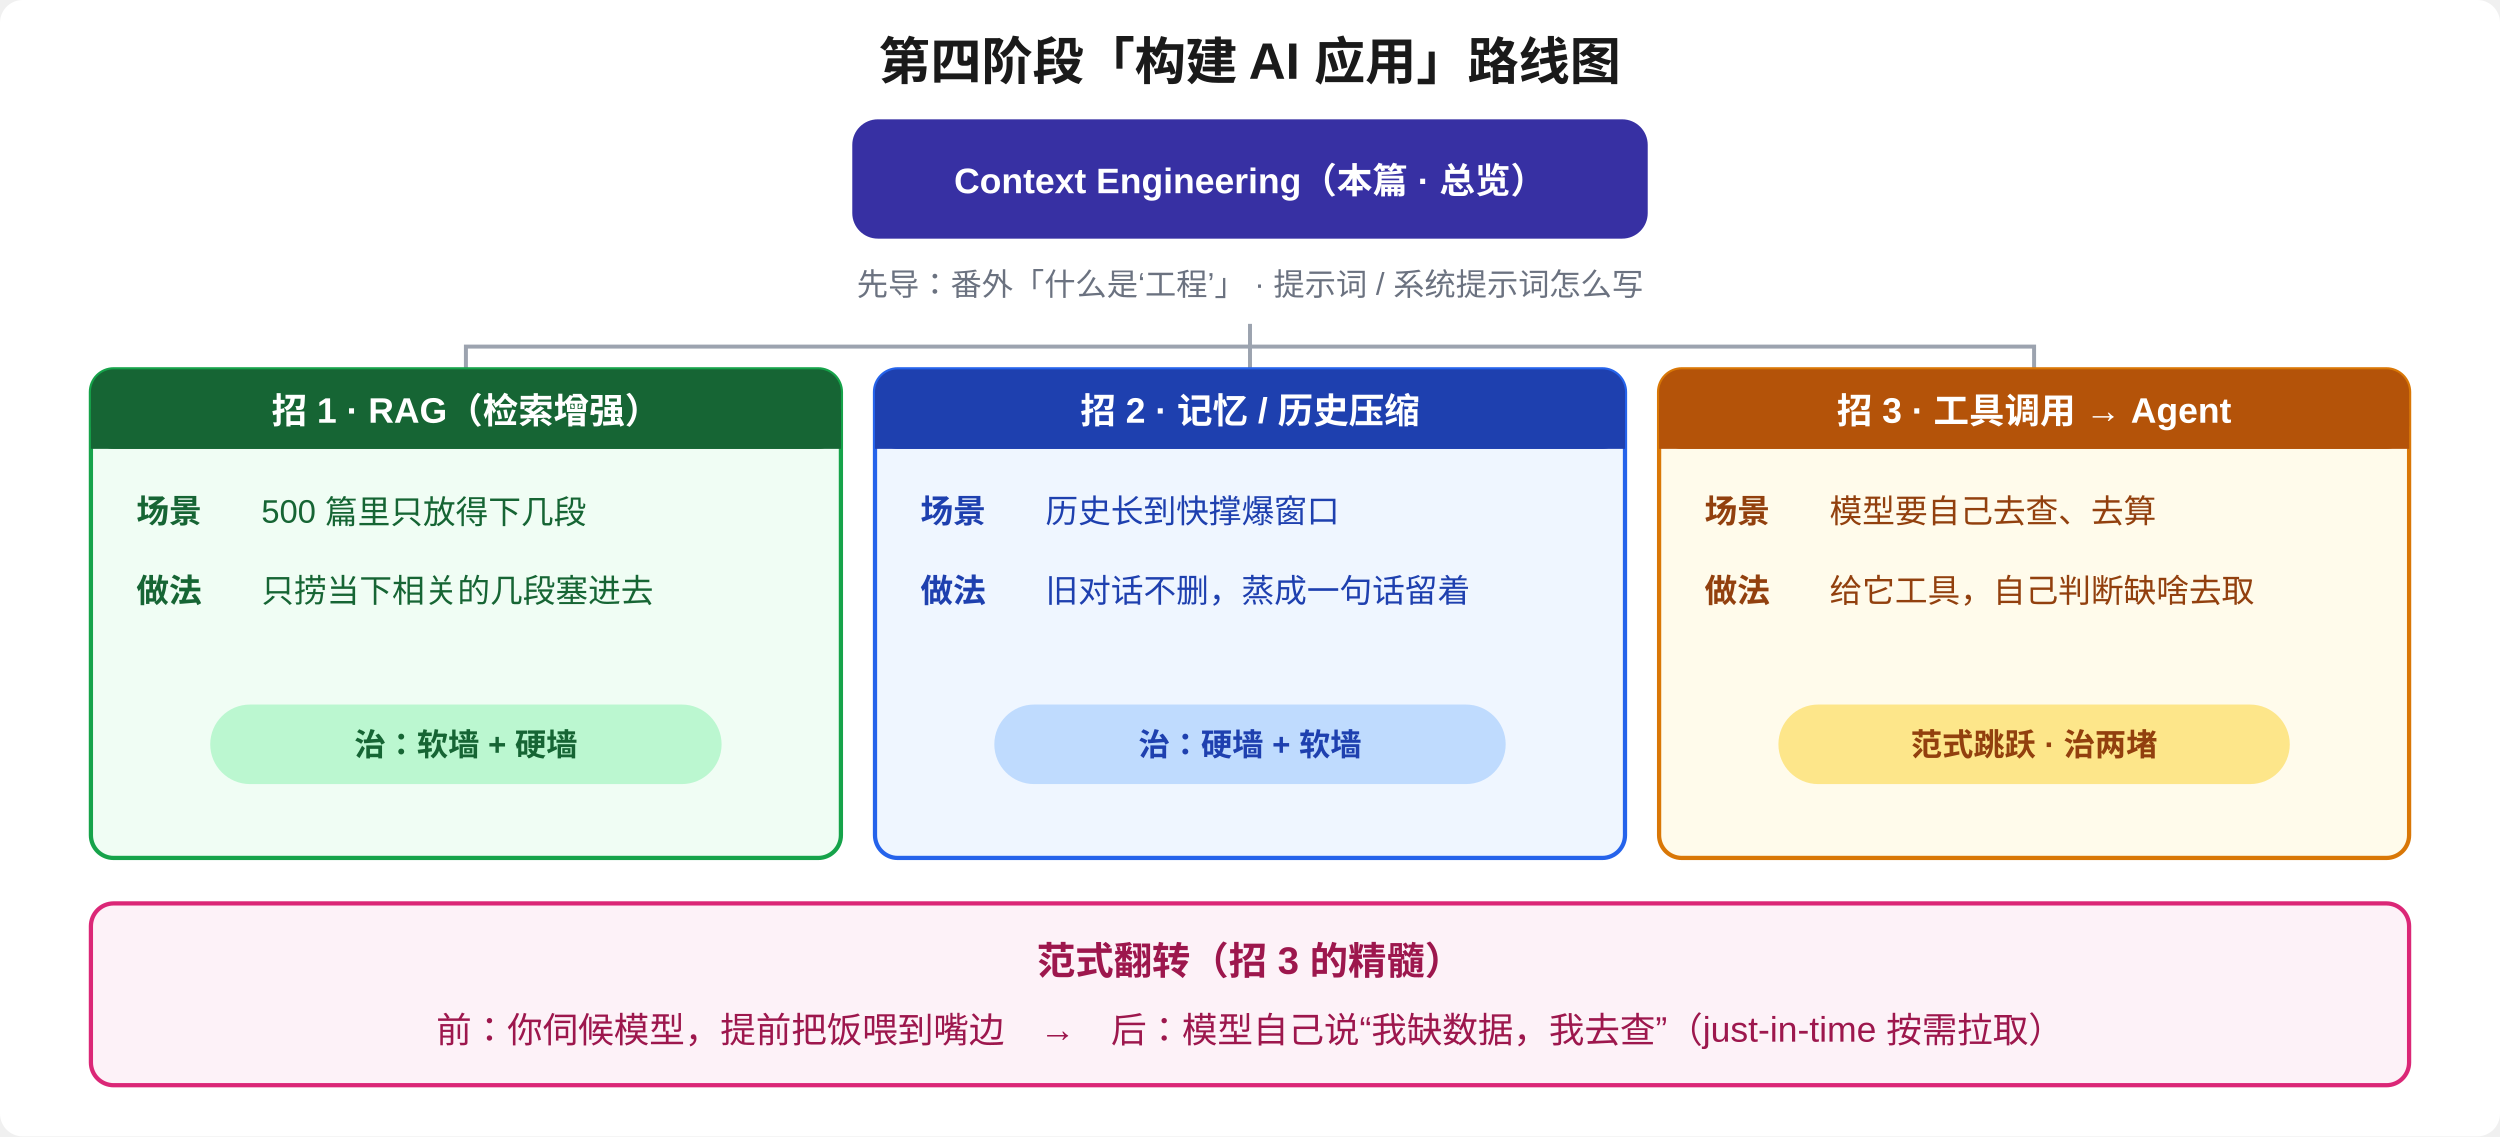
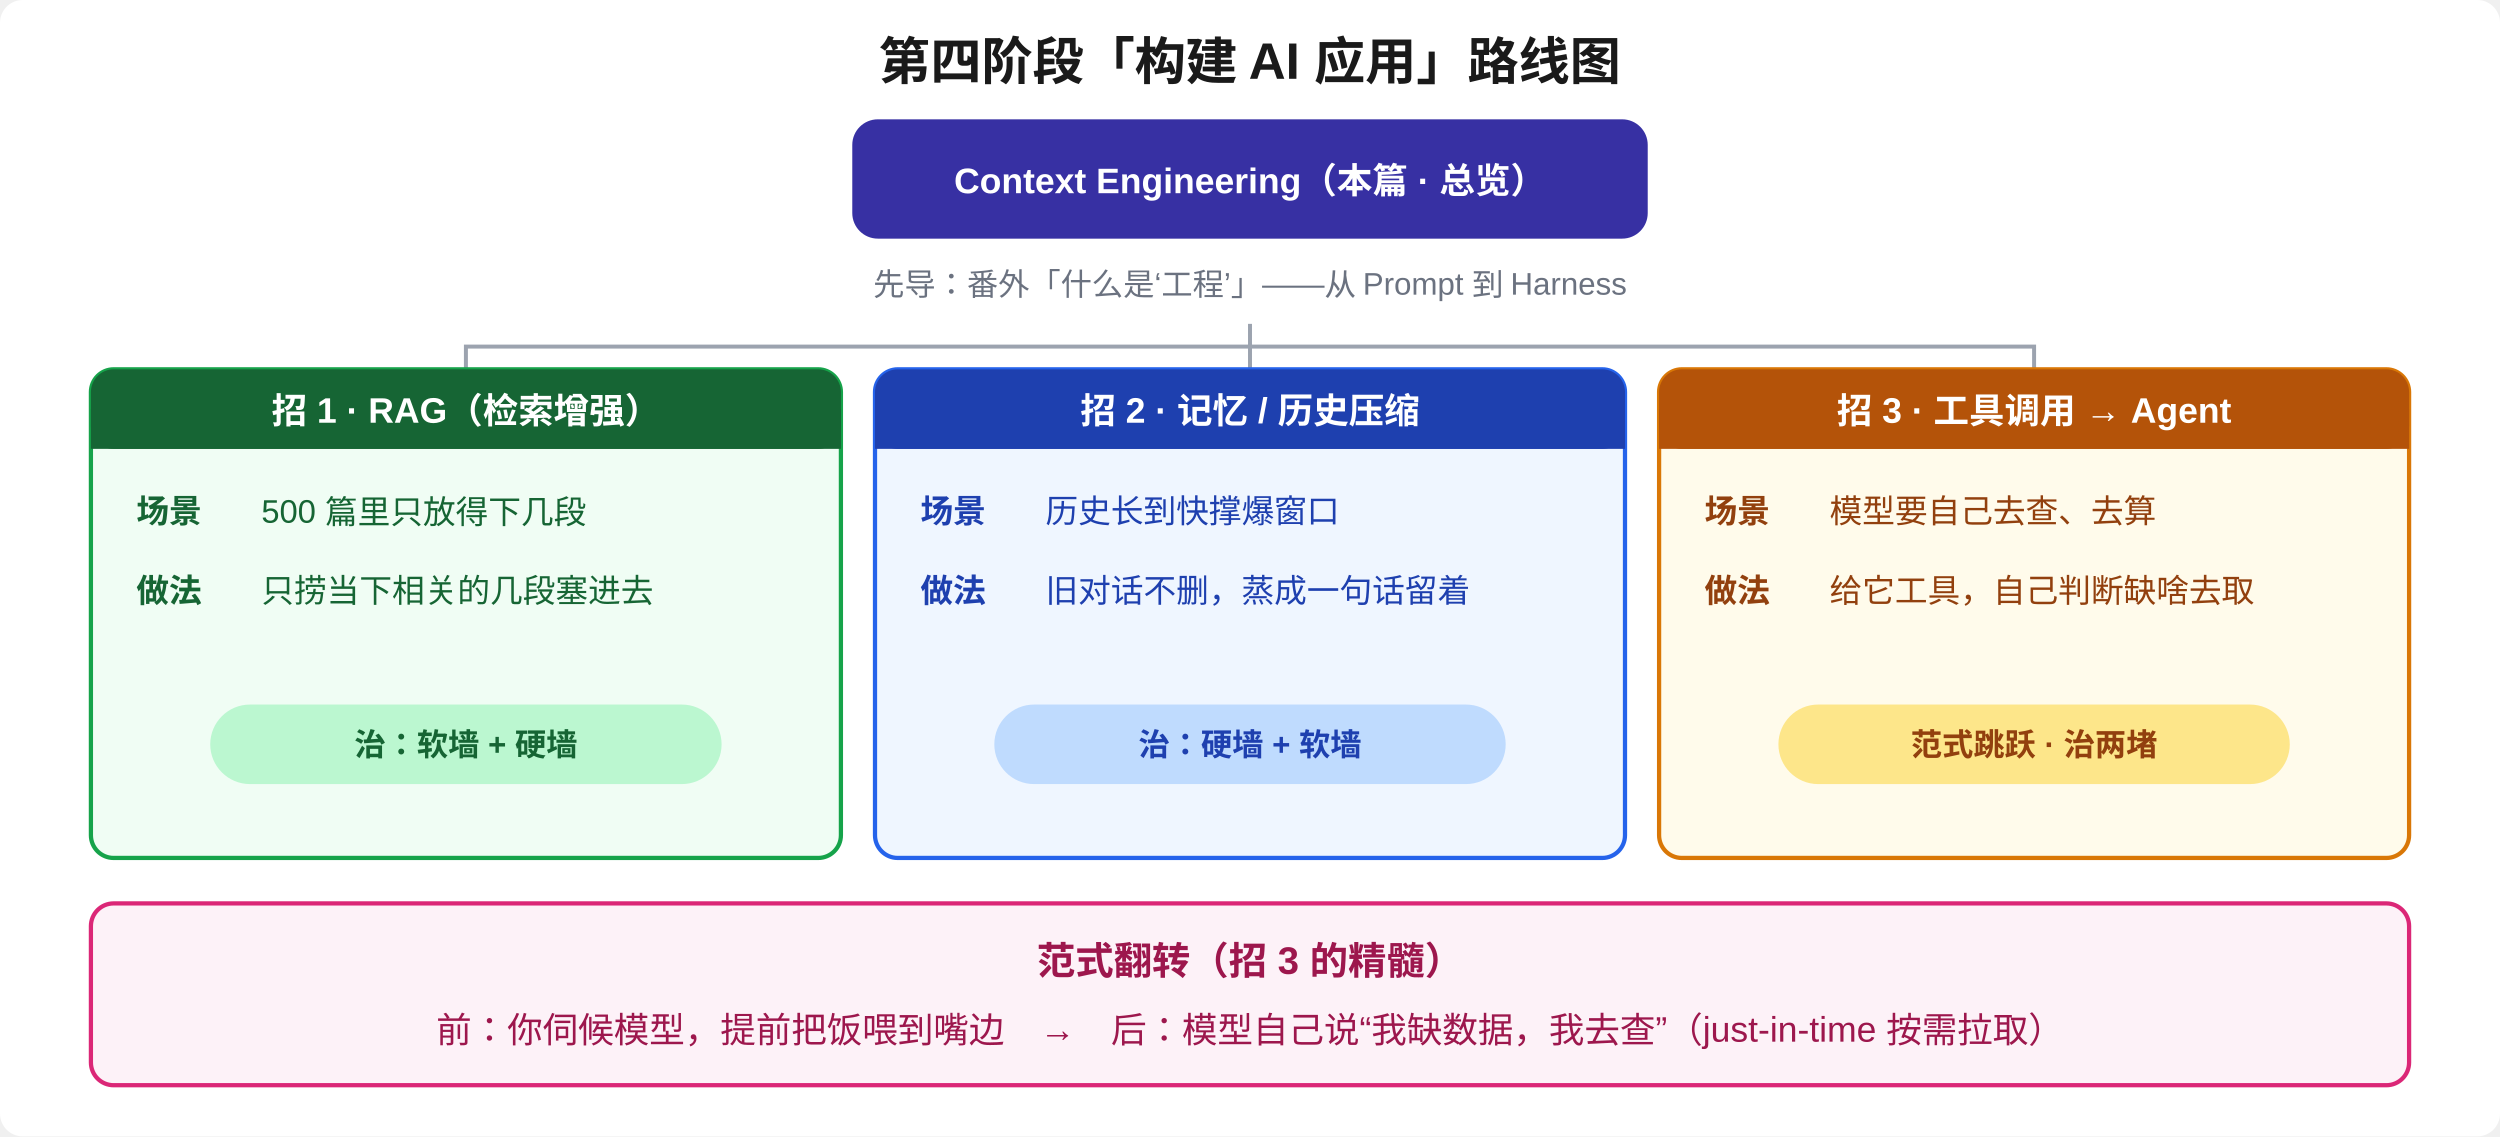
<svg xmlns="http://www.w3.org/2000/svg" viewBox="0 0 880 400" font-family="-apple-system, 'PingFang SC', 'Helvetica Neue', Arial, sans-serif" font-size="13" role="img" aria-labelledby="t d">
  <rect width="100%" height="100%" fill="#ffffff" rx="8" />
  <style>
    .h { font-weight: 700; fill: #1a1a1a; text-anchor: middle; font-size: 18px; }
    .lab { fill: #ffffff; font-weight: 700; font-size: 12.5px; text-anchor: middle; }
    .body { font-size: 11.5px; text-anchor: start; }
    .sub { fill: #6b7280; font-size: 11px; text-anchor: middle; }
    .pill { font-size: 11px; text-anchor: middle; font-weight: 700; }
  </style>
  <text x="440" y="28" class="h">第四阶段「构建 AI 应用」路线图</text>
  <rect x="300" y="42" width="280" height="42" rx="9" fill="#3730a3" />
  <text x="440" y="68" class="lab" font-size="14">Context Engineering（本篇 · 总览）</text>
-   <text x="440" y="104" class="sub">先导：番外「什么是‘工程’」 · 提示词 / 系统提示词怎么写</text>
+   <text x="440" y="104" class="sub">先导：番外「什么是‘工程’」——从 Prompt 到 Harness</text>
  <g stroke="#9ca3af" stroke-width="1.4" fill="none">
    <path d="M440 114 L440 122 L164 122 L164 130" />
    <path d="M440 122 L716 122 L716 130" />
    <path d="M440 122 L440 130" />
  </g>
  <rect x="32" y="130" width="264" height="172" rx="8" fill="#f0fdf4" stroke="#16a34a" stroke-width="1.5" />
  <rect x="32" y="130" width="264" height="28" rx="8" fill="#166534" />
  <rect x="32" y="144" width="264" height="14" fill="#166534" />
  <text x="164" y="149" class="lab">招 1 · RAG（检索增强）</text>
  <text x="48" y="184" class="body" fill="#166534" font-weight="700">场景</text>
  <text x="92" y="184" class="body" fill="#166534">500 篇里只放得下几段</text>
  <text x="48" y="212" class="body" fill="#166534" font-weight="700">做法</text>
  <text x="92" y="212" class="body" fill="#166534">只捞当下相关的几段塞进去</text>
  <rect x="74" y="248" width="180" height="28" rx="14" fill="#bbf7d0" />
  <text x="164" y="266" class="pill" fill="#166534">治：软墙 + 硬墙</text>
  <rect x="308" y="130" width="264" height="172" rx="8" fill="#eff6ff" stroke="#2563eb" stroke-width="1.5" />
  <rect x="308" y="130" width="264" height="28" rx="8" fill="#1e40af" />
  <rect x="308" y="144" width="264" height="14" fill="#1e40af" />
  <text x="440" y="149" class="lab">招 2 · 记忆 / 历史压缩</text>
  <text x="324" y="184" class="body" fill="#1e40af" font-weight="700">场景</text>
  <text x="368" y="184" class="body" fill="#1e40af">历史长到快撑爆窗口</text>
  <text x="324" y="212" class="body" fill="#1e40af" font-weight="700">做法</text>
  <text x="368" y="212" class="body" fill="#1e40af">旧对话不删，蒸成一句话留着</text>
  <rect x="350" y="248" width="180" height="28" rx="14" fill="#bfdbfe" />
  <text x="440" y="266" class="pill" fill="#1e40af">治：硬墙 + 软墙</text>
  <rect x="584" y="130" width="264" height="172" rx="8" fill="#fffbeb" stroke="#d97706" stroke-width="1.5" />
  <rect x="584" y="130" width="264" height="28" rx="8" fill="#b45309" />
  <rect x="584" y="144" width="264" height="14" fill="#b45309" />
  <text x="716" y="149" class="lab">招 3 · 工具调用 → Agent</text>
  <text x="600" y="184" class="body" fill="#92400e" font-weight="700">场景</text>
  <text x="644" y="184" class="body" fill="#92400e">模型要自己去查、去算</text>
  <text x="600" y="212" class="body" fill="#92400e" font-weight="700">做法</text>
  <text x="644" y="212" class="body" fill="#92400e">给它工具，自己判断缺啥去取</text>
  <rect x="626" y="248" width="180" height="28" rx="14" fill="#fde68a" />
  <text x="716" y="266" class="pill" fill="#92400e">范式跳跃 · 治两堵</text>
  <rect x="32" y="318" width="816" height="64" rx="8" fill="#fdf2f8" stroke="#db2777" stroke-width="1.5" />
  <text x="440" y="343" text-anchor="middle" fill="#9d174d" font-weight="700" font-size="13.5">范式翻转（招 3 的精髓）</text>
  <text x="440" y="367" text-anchor="middle" fill="#9d174d" font-size="12.5">前：你伺候模型，提前把饭喂到嘴边　→　后：模型自己说“我缺数据，我去查”（just-in-time 按需拉取）</text>
</svg>
